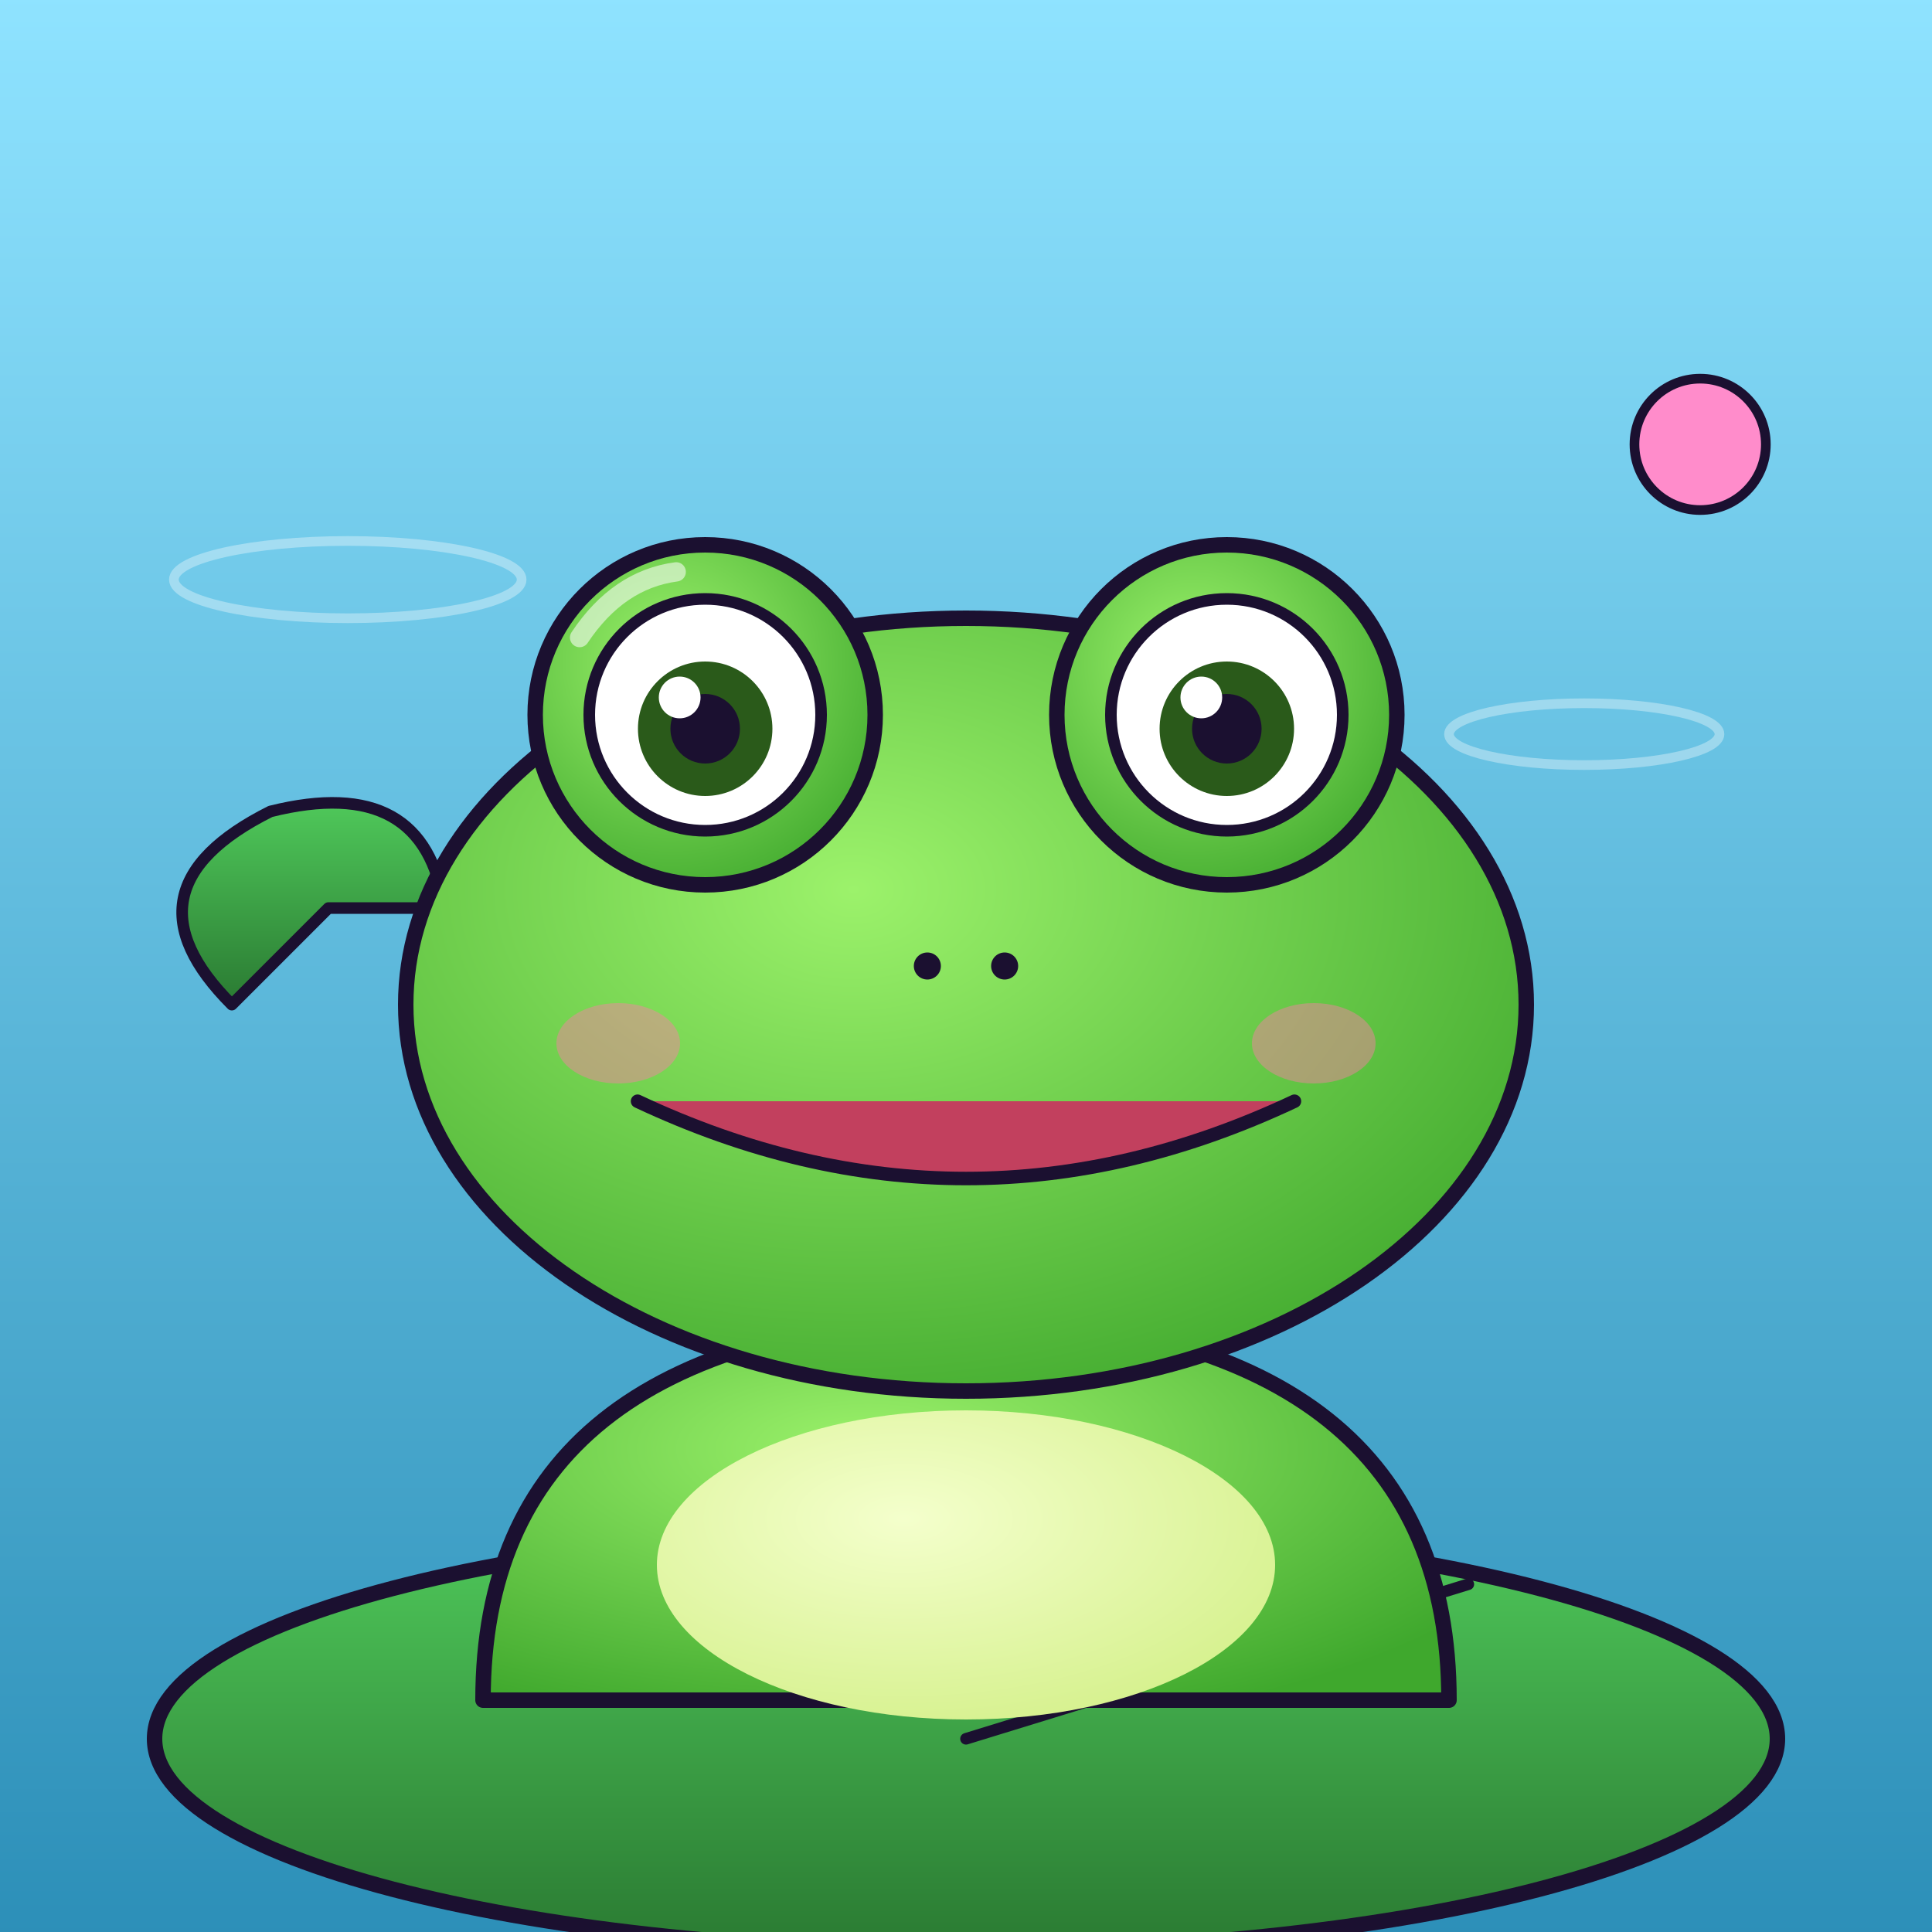
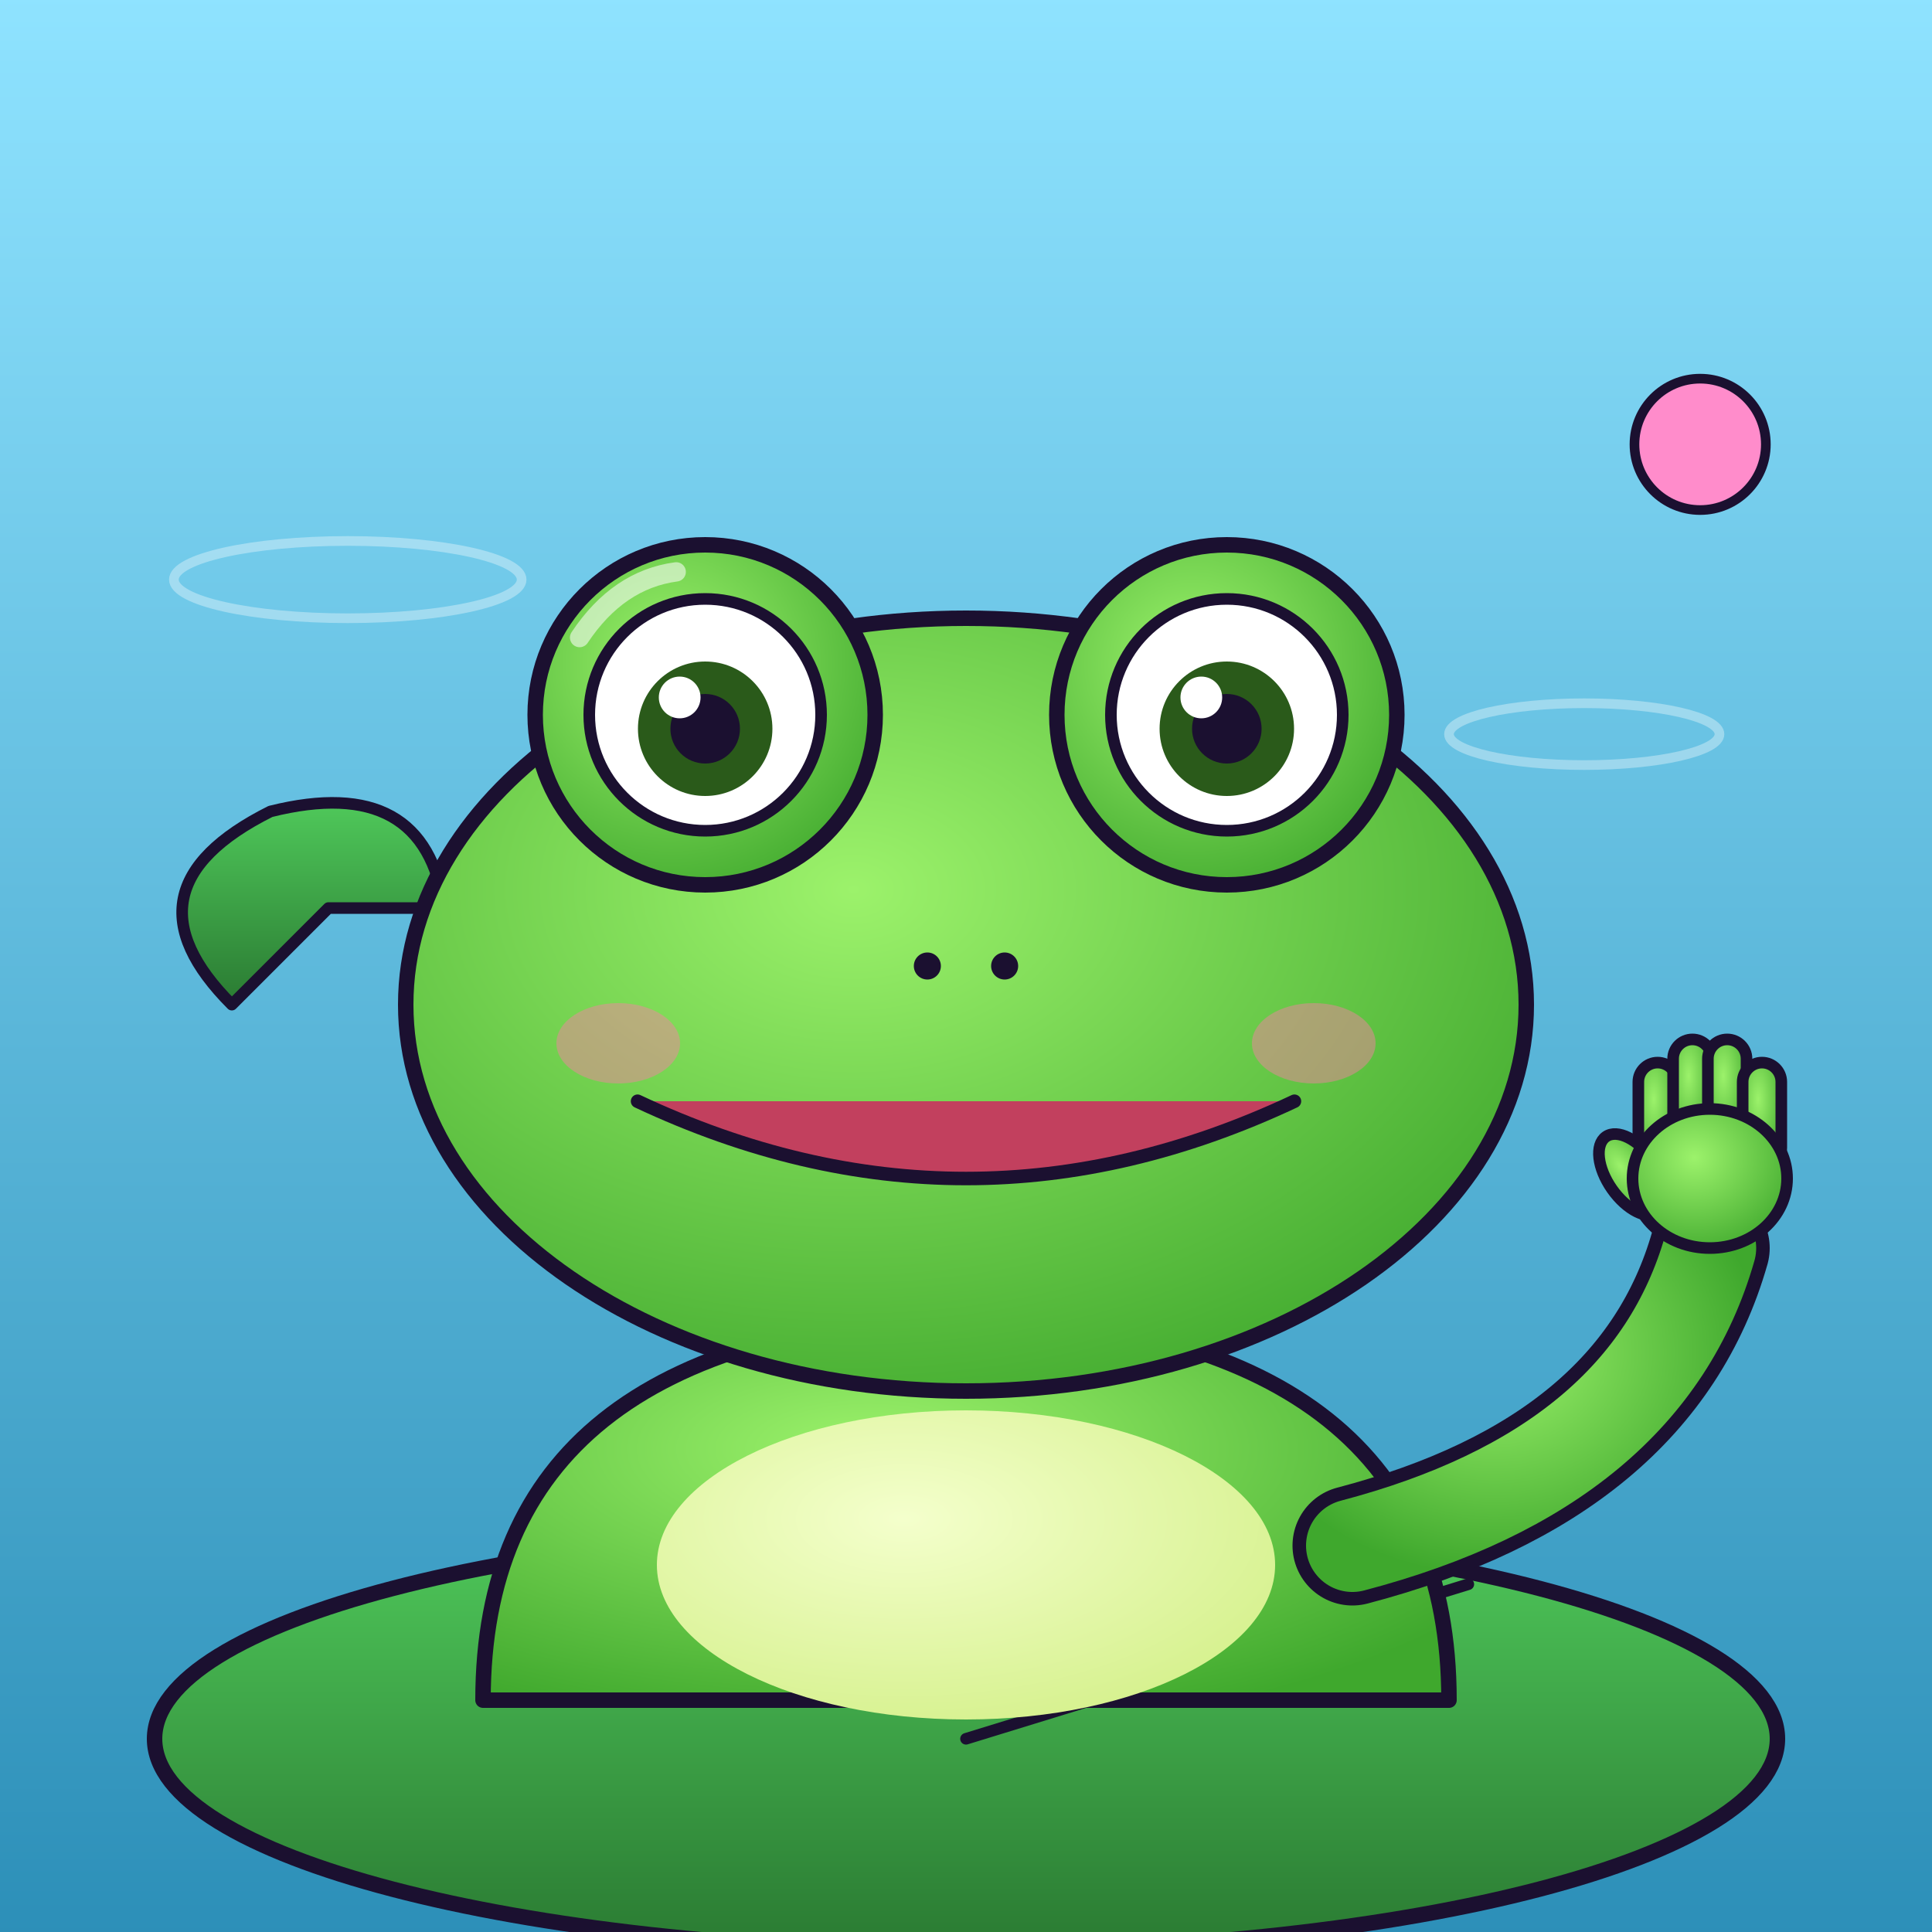
<svg xmlns="http://www.w3.org/2000/svg" viewBox="0 0 1000 1000" width="1000" height="1000">
  <defs>
    <linearGradient id="lago" x1="0" y1="0" x2="0" y2="1">
      <stop offset="0" stop-color="#8fe3ff" />
      <stop offset="1" stop-color="#2c8fb8" />
    </linearGradient>
    <radialGradient id="pele" cx="0.4" cy="0.35" r="0.75">
      <stop offset="0" stop-color="#9cf26b" />
      <stop offset="1" stop-color="#3fa82d" />
    </radialGradient>
    <radialGradient id="barriga" cx="0.4" cy="0.35" r="0.75">
      <stop offset="0" stop-color="#f4ffcc" />
      <stop offset="1" stop-color="#d4f08a" />
    </radialGradient>
    <linearGradient id="folha" x1="0" y1="0" x2="0" y2="1">
      <stop offset="0" stop-color="#4fc85a" />
      <stop offset="1" stop-color="#2a7a32" />
    </linearGradient>
  </defs>
  <rect width="1000" height="1000" fill="url(#lago)" />
  <g fill="none" stroke="#fff" stroke-opacity=".35" stroke-width="5">
    <ellipse cx="180" cy="300" rx="90" ry="20" />
    <ellipse cx="820" cy="380" rx="70" ry="16" />
  </g>
  <path d="M120 520 Q60 460 140 420 Q220 400 230 470 L170 470 Z" fill="url(#folha)" stroke="#1b1030" stroke-width="6" stroke-linejoin="round" stroke-linecap="round" />
  <circle cx="880" cy="230" r="34" fill="#ff8ccb" stroke="#1b1030" stroke-width="5" stroke-linejoin="round" stroke-linecap="round" />
  <path d="M80 900 A420 110 0 1 1 920 900 A420 110 0 1 1 80 900 Z" fill="url(#folha)" stroke="#1b1030" stroke-width="8" stroke-linejoin="round" stroke-linecap="round" />
  <path d="M500 900 L760 820" stroke="#1b1030" stroke-width="6" stroke-linejoin="round" stroke-linecap="round" />
  <path d="M250 880 Q250 690 500 680 Q750 690 750 880 Z" fill="url(#pele)" stroke="#1b1030" stroke-width="8" stroke-linejoin="round" stroke-linecap="round" />
  <ellipse cx="500" cy="810" rx="160" ry="80" fill="url(#barriga)" />
  <ellipse cx="500" cy="520" rx="290" ry="200" fill="url(#pele)" stroke="#1b1030" stroke-width="8" stroke-linejoin="round" stroke-linecap="round" />
  <circle cx="365" cy="370" r="88" fill="url(#pele)" stroke="#1b1030" stroke-width="8" stroke-linejoin="round" stroke-linecap="round" />
  <circle cx="635" cy="370" r="88" fill="url(#pele)" stroke="#1b1030" stroke-width="8" stroke-linejoin="round" stroke-linecap="round" />
  <circle cx="365" cy="370" r="60" fill="#fff" stroke="#1b1030" stroke-width="6" stroke-linejoin="round" stroke-linecap="round" />
  <circle cx="365" cy="377.2" r="34.8" fill="#2a5a1a" />
  <circle cx="365" cy="377.2" r="18" fill="#1b1030" />
  <circle cx="351.8" cy="361" r="10.8" fill="#fff" />
  <circle cx="635" cy="370" r="60" fill="#fff" stroke="#1b1030" stroke-width="6" stroke-linejoin="round" stroke-linecap="round" />
  <circle cx="635" cy="377.2" r="34.8" fill="#2a5a1a" />
  <circle cx="635" cy="377.2" r="18" fill="#1b1030" />
  <circle cx="621.8" cy="361" r="10.8" fill="#fff" />
  <circle cx="480" cy="500" r="7" fill="#1b1030" />
  <circle cx="520" cy="500" r="7" fill="#1b1030" />
  <path d="M330 570 Q500 650 670 570" fill="#c2405e" stroke="#1b1030" stroke-width="7" stroke-linejoin="round" stroke-linecap="round" />
  <ellipse cx="320" cy="540" rx="32" ry="20.8" fill="#ff7aa8" opacity=".45" />
  <ellipse cx="680" cy="540" rx="32" ry="20.8" fill="#ff7aa8" opacity=".45" />
  <path d="M300 330 Q320 300 350 296" fill="none" stroke="#fff" stroke-opacity="0.55" stroke-width="10" stroke-linecap="round" />
+   <path d="M700 800 Q852.5 760 885 646" fill="none" stroke="#1b1030" stroke-width="62" stroke-linecap="round" />
+   <path d="M700 800 Q852.5 760 885 646" fill="none" stroke="url(#pele)" stroke-width="48" stroke-linecap="round" />
+   <rect x="848" y="550" width="20" height="54" rx="10" fill="url(#pele)" stroke="#1b1030" stroke-width="6" stroke-linejoin="round" stroke-linecap="round" />
+   <rect x="866" y="538" width="20" height="54" rx="10" fill="url(#pele)" stroke="#1b1030" stroke-width="6" stroke-linejoin="round" stroke-linecap="round" />
+   <rect x="884" y="538" width="20" height="54" rx="10" fill="url(#pele)" stroke="#1b1030" stroke-width="6" stroke-linejoin="round" stroke-linecap="round" />
+   <rect x="902" y="550" width="20" height="54" rx="10" fill="url(#pele)" stroke="#1b1030" stroke-width="6" stroke-linejoin="round" stroke-linecap="round" />
+   <ellipse cx="845" cy="608" rx="13" ry="24" transform="rotate(-35 845 608)" fill="url(#pele)" stroke="#1b1030" stroke-width="6" stroke-linejoin="round" stroke-linecap="round" />
+   <ellipse cx="885" cy="610" rx="40" ry="36" fill="url(#pele)" stroke="#1b1030" stroke-width="6" stroke-linejoin="round" stroke-linecap="round" />
</svg>
